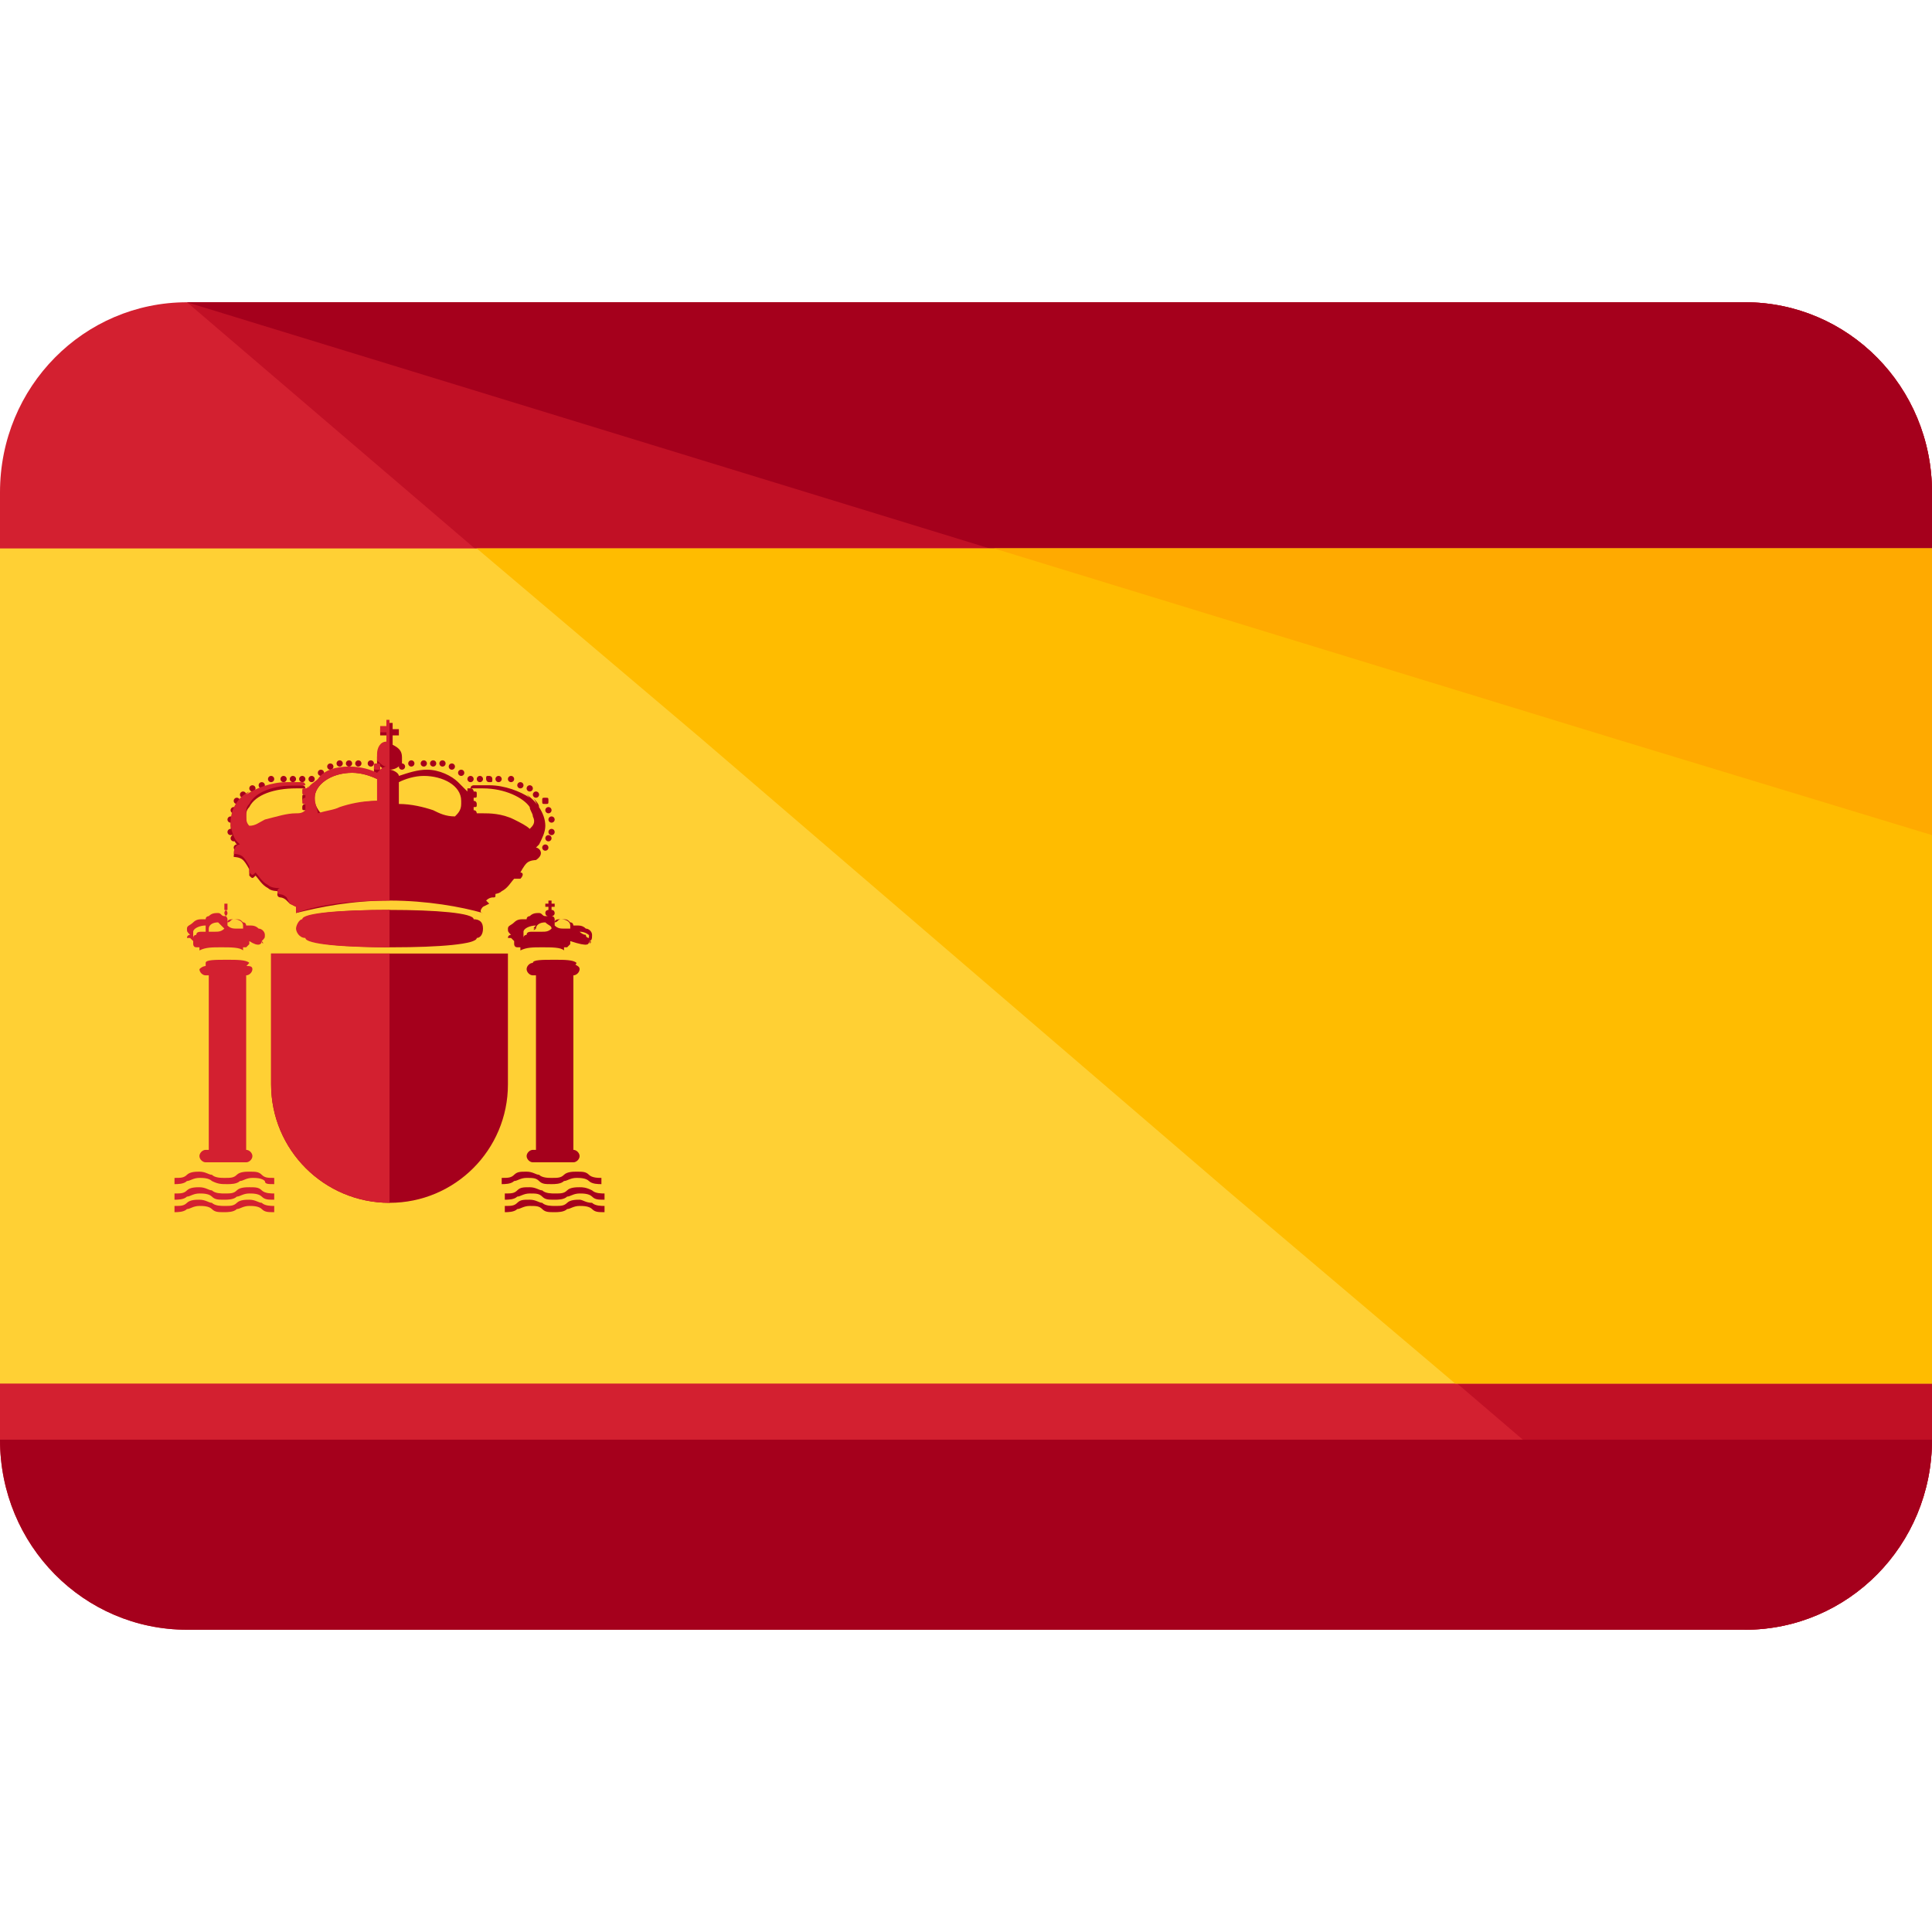
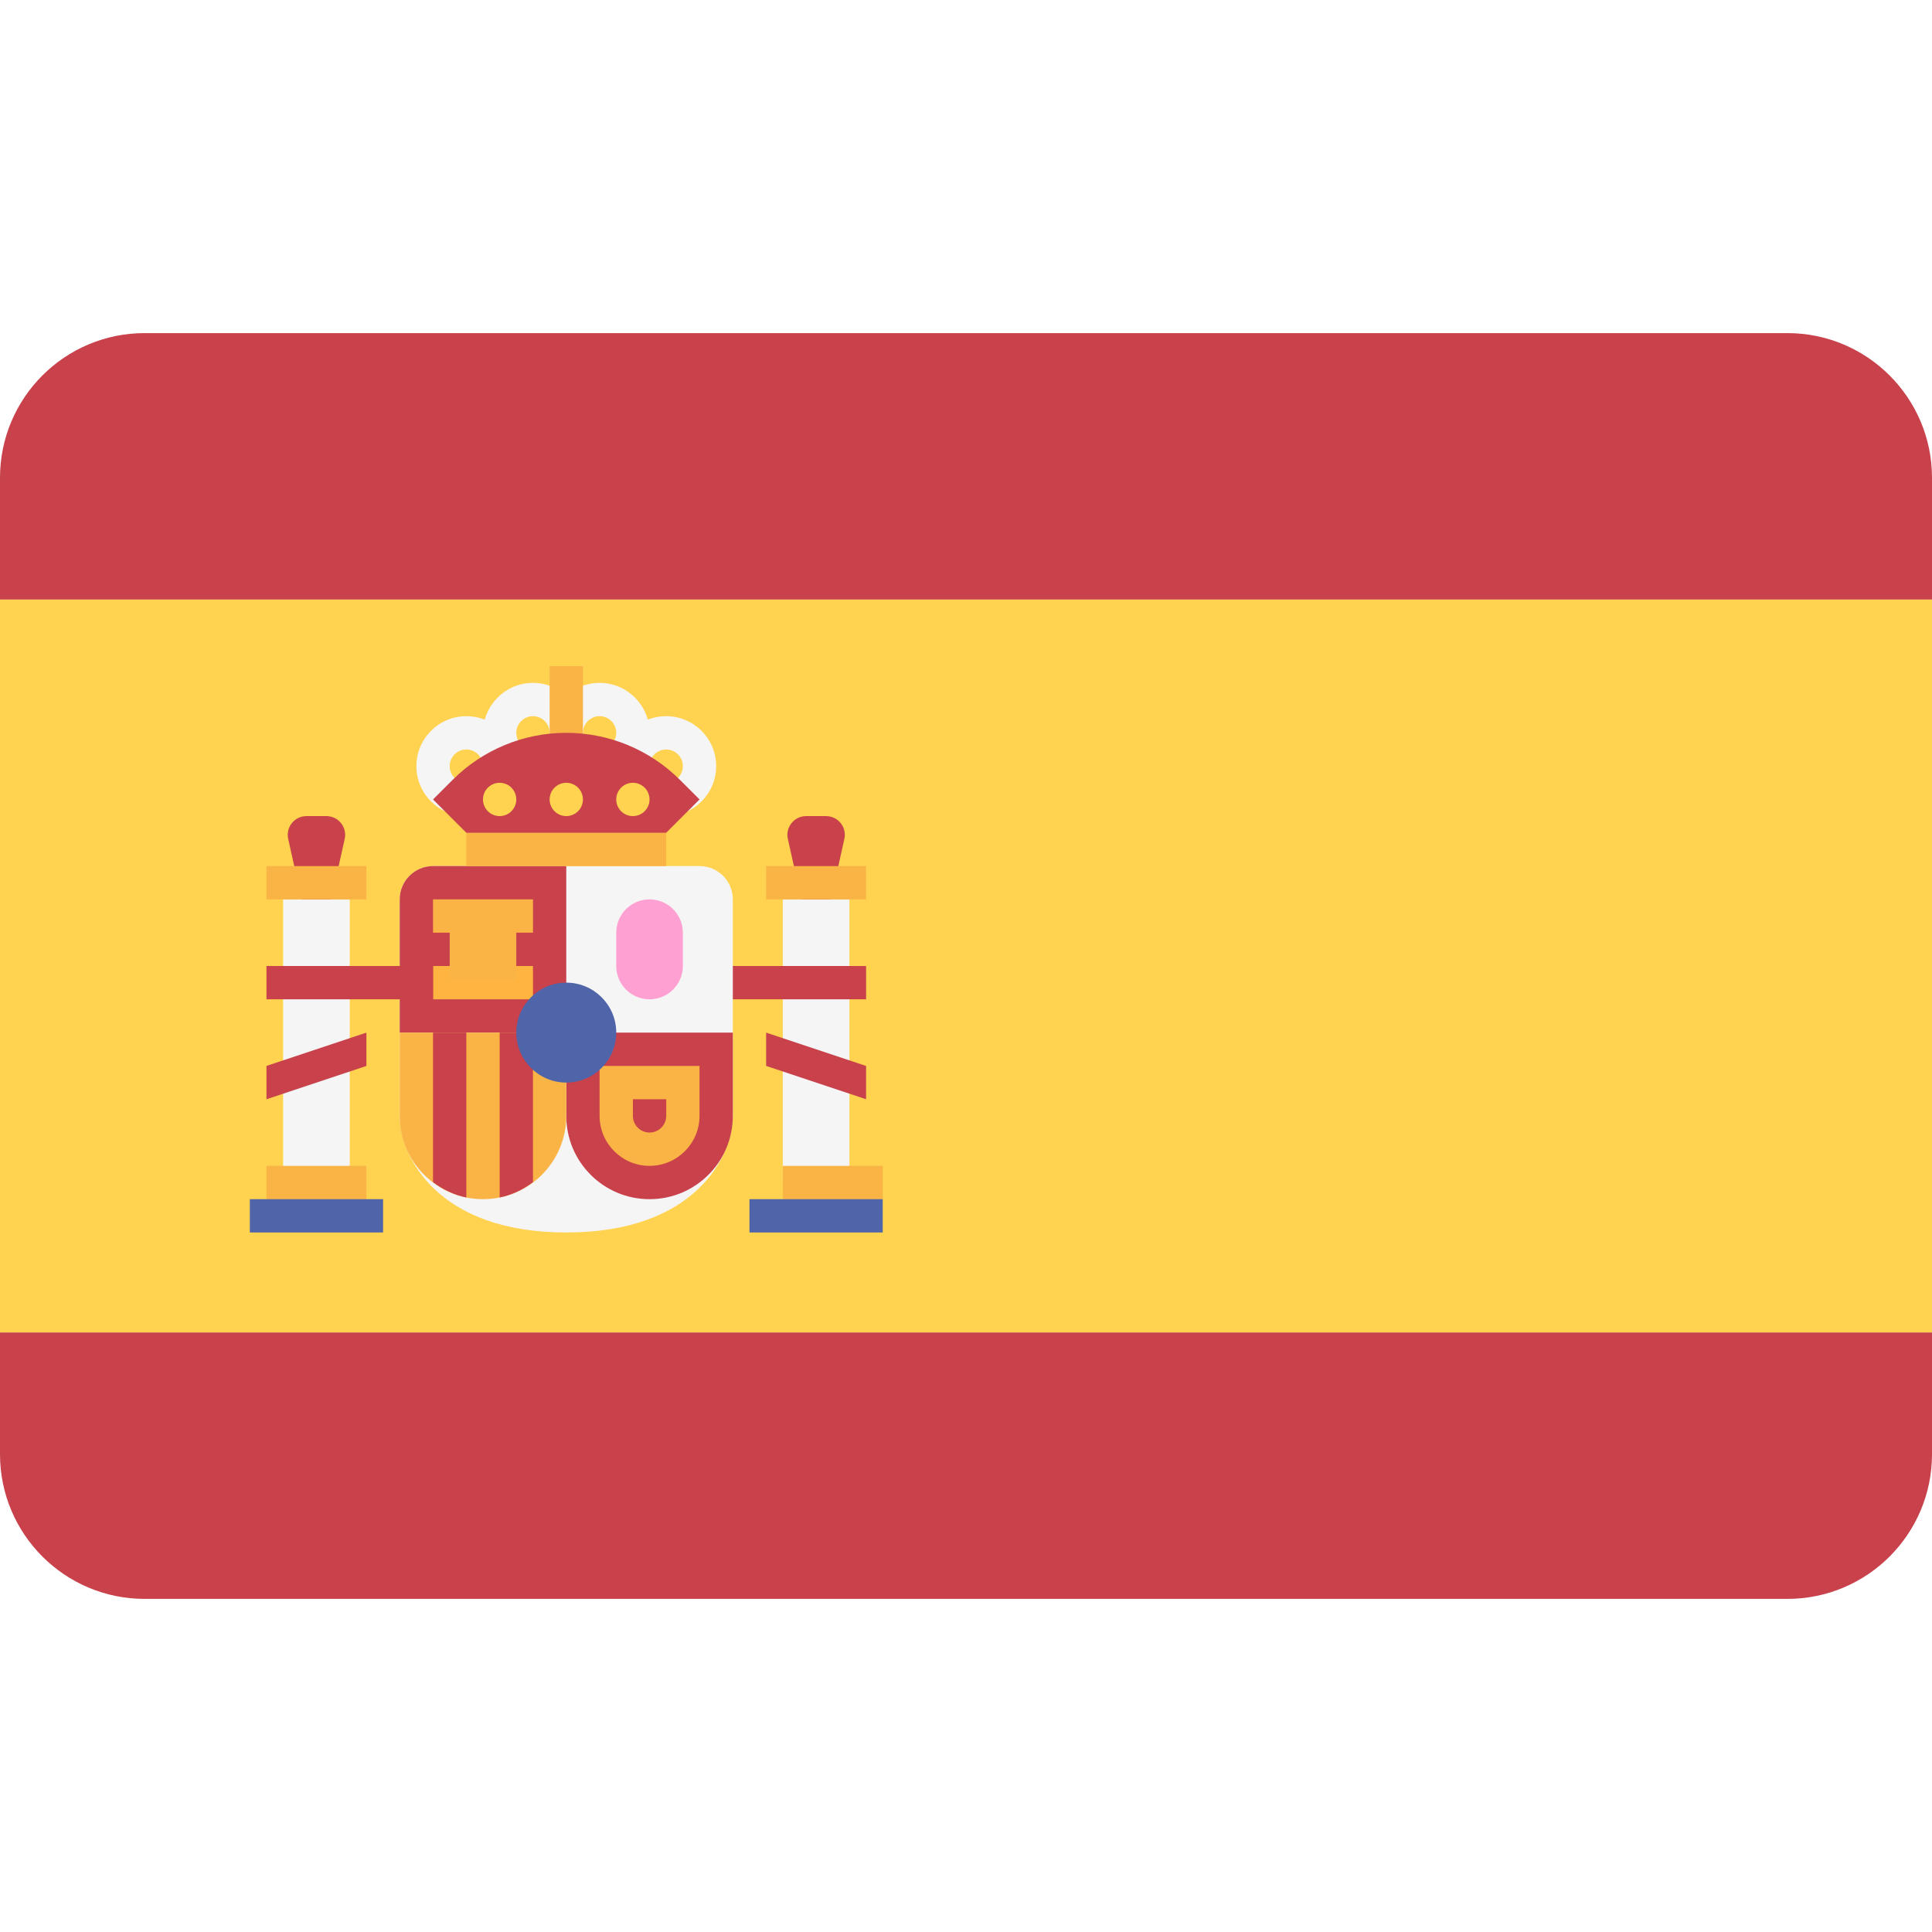
- <svg xmlns="http://www.w3.org/2000/svg" version="1.1" id="Layer_1" viewBox="0 0 496 496" xml:space="preserve">
-   <path style="fill:#D32030;" d="M0,304.8v64.8c0,27.2,21.6,48.8,48,48.8h400c26.4,0,48-21.6,48-48.8v-64.8H0z" />
-   <path style="fill:#C11025;" d="M448,418.4c26.4,0,48-21.6,48-48.8v-64.8H315.2L448,418.4z" />
-   <path style="fill:#D32030;" d="M448,77.6H48c-26.4,0-48,21.6-48,48.8v64.8h496v-64.8C496,99.2,474.4,77.6,448,77.6z" />
-   <path style="fill:#C11025;" d="M448,77.6H48l132.8,113.6H496v-64.8C496,99.2,474.4,77.6,448,77.6z" />
-   <path style="fill:#A5001C;" d="M448,77.6H48l370.4,113.6H496v-64.8C496,99.2,474.4,77.6,448,77.6z" />
-   <polygon style="fill:#FFD034;" points="0,140.8 0,189.6 0,191.2 0,304.8 0,306.4 0,355.2 496,355.2 496,306.4 496,304.8 496,191.2   496,189.6 496,140.8 " />
-   <polygon style="fill:#FFBC00;" points="180,189.6 180,189.6 316,306.4 373.6,355.2 496,355.2 496,306.4 496,304.8 496,191.2   496,189.6 496,140.8 122.4,140.8 " />
-   <polygon style="fill:#FFAA00;" points="255.2,140.8 414.4,189.6 414.4,189.6 496,214.4 496,191.2 496,189.6 496,140.8 " />
+ <svg xmlns="http://www.w3.org/2000/svg" version="1.1" id="Layer_1" viewBox="0 0 512 512" xml:space="preserve">
  <g>
-     <path style="fill:#A5001C;" d="M496,369.6c0,27.2-21.6,48.8-48,48.8H48c-26.4,0-48-21.6-48-48.8" />
-     <path style="fill:#A5001C;" d="M69.6,244.8v33.6c0,16.8,13.6,30.4,30.4,30.4s30.4-13.6,30.4-30.4v-33.6L69.6,244.8L69.6,244.8z" />
-     <rect x="137.6" y="249.6" style="fill:#A5001C;" width="9.6" height="46.4" />
-     <path style="fill:#A5001C;" d="M151.2,301.6c-0.8-0.8-1.6-0.8-3.2-0.8c-0.8,0-2.4,0-3.2,0.8s-1.6,0.8-3.2,0.8c-0.8,0-2.4,0-3.2-0.8   c-0.8,0-1.6-0.8-3.2-0.8s-2.4,0-3.2,0.8s-1.6,0.8-3.2,0.8v1.6c0.8,0,2.4,0,3.2-0.8c0.8,0,1.6-0.8,3.2-0.8s2.4,0,3.2,0.8   s1.6,0.8,3.2,0.8c0.8,0,2.4,0,3.2-0.8c0.8,0,1.6-0.8,3.2-0.8c0.8,0,2.4,0,3.2,0.8s2.4,0.8,3.2,0.8v-1.6   C153.6,302.4,152,302.4,151.2,301.6z" />
-     <path style="fill:#A5001C;" d="M148.8,304.8c-0.8,0-2.4,0-3.2,0.8s-1.6,0.8-3.2,0.8c-0.8,0-2.4,0-3.2-0.8c-0.8,0-1.6-0.8-3.2-0.8   s-2.4,0-3.2,0.8s-1.6,0.8-3.2,0.8v1.6c0.8,0,2.4,0,3.2-0.8c0.8,0,1.6-0.8,3.2-0.8s2.4,0,3.2,0.8s1.6,0.8,3.2,0.8   c0.8,0,2.4,0,3.2-0.8c0.8,0,1.6-0.8,3.2-0.8c0.8,0,2.4,0,3.2,0.8s1.6,0.8,3.2,0.8v-1.6c-0.8,0-2.4,0-3.2-0.8   C150.4,304.8,149.6,304.8,148.8,304.8z" />
-     <path style="fill:#A5001C;" d="M148.8,308c-0.8,0-2.4,0-3.2,0.8s-1.6,0.8-3.2,0.8c-0.8,0-2.4,0-3.2-0.8c-0.8,0-1.6-0.8-3.2-0.8   s-2.4,0-3.2,0.8s-1.6,0.8-3.2,0.8v1.6c0.8,0,2.4,0,3.2-0.8c0.8,0,1.6-0.8,3.2-0.8s2.4,0,3.2,0.8s1.6,0.8,3.2,0.8   c0.8,0,2.4,0,3.2-0.8c0.8,0,1.6-0.8,3.2-0.8c0.8,0,2.4,0,3.2,0.8s1.6,0.8,3.2,0.8v-1.6c-0.8,0-2.4,0-3.2-0.8   C150.4,308.8,149.6,308,148.8,308z" />
-     <path style="fill:#A5001C;" d="M148.8,296.8c0,0.8-0.8,1.6-1.6,1.6h-10.4c-0.8,0-1.6-0.8-1.6-1.6l0,0c0-0.8,0.8-1.6,1.6-1.6h10.4   C148,295.2,148.8,296,148.8,296.8L148.8,296.8z" />
-     <path style="fill:#A5001C;" d="M148.8,248.8c0,0.8-0.8,1.6-1.6,1.6h-10.4c-0.8,0-1.6-0.8-1.6-1.6l0,0c0-0.8,0.8-1.6,1.6-1.6h10.4   C148,248,148.8,248,148.8,248.8L148.8,248.8z" />
+     <path style="fill:#C8414B;" d="M0,385.379c0,21.177,17.167,38.345,38.345,38.345h435.31c21.177,0,38.345-17.167,38.345-38.345   v-32.276H0V385.379z" />
+     <path style="fill:#C8414B;" d="M473.655,88.276H38.345C17.167,88.276,0,105.443,0,126.621v32.276h512v-32.276   C512,105.443,494.833,88.276,473.655,88.276z" />
+   </g>
+   <rect y="158.9" style="fill:#FFD250;" width="512" height="194.21" />
+   <path style="fill:#C8414B;" d="M216.276,256l7.485-33.681c0.69-3.102-1.671-6.044-4.849-6.044h-5.272  c-3.177,0-5.537,2.943-4.849,6.044L216.276,256z" />
+   <rect x="207.45" y="238.34" style="fill:#F5F5F5;" width="17.655" height="75.03" />
+   <rect x="203.03" y="229.52" style="fill:#FAB446;" width="26.483" height="8.828" />
+   <g>
+     <rect x="185.38" y="256" style="fill:#C8414B;" width="44.14" height="8.828" />
+     <polygon style="fill:#C8414B;" points="229.517,291.31 203.034,282.483 203.034,273.655 229.517,282.483  " />
+     <path style="fill:#C8414B;" d="M83.862,256l7.485-33.681c0.69-3.102-1.671-6.044-4.849-6.044h-5.272   c-3.177,0-5.537,2.943-4.849,6.044L83.862,256z" />
+   </g>
+   <path style="fill:#F5F5F5;" d="M114.759,229.517c-4.875,0-8.828,3.953-8.828,8.828v57.379c0,10.725,10.01,30.897,44.138,30.897  s44.138-20.171,44.138-30.897v-57.379c0-4.875-3.953-8.828-8.828-8.828H114.759z" />
+   <g>
+     <path style="fill:#C8414B;" d="M150.069,273.655h-44.138v-35.31c0-4.875,3.953-8.828,8.828-8.828h35.31V273.655z" />
+     <path style="fill:#C8414B;" d="M150.069,273.655h44.138v22.069c0,12.189-9.88,22.069-22.069,22.069l0,0   c-12.189,0-22.069-9.88-22.069-22.069V273.655z" />
+   </g>
+   <path style="fill:#FAB446;" d="M105.931,273.655h44.138v22.069c0,12.189-9.88,22.069-22.069,22.069l0,0  c-12.189,0-22.069-9.88-22.069-22.069V273.655z" />
+   <g>
+     <path style="fill:#C8414B;" d="M141.241,313.28v-39.625h-8.828v43.693C135.697,316.682,138.664,315.228,141.241,313.28z" />
+     <path style="fill:#C8414B;" d="M123.586,317.348v-43.693h-8.828v39.625C117.336,315.228,120.303,316.682,123.586,317.348z" />
+   </g>
+   <rect x="114.76" y="256" style="fill:#FFB441;" width="26.483" height="8.828" />
+   <g>
+     <rect x="114.76" y="238.34" style="fill:#FAB446;" width="26.483" height="8.828" />
+     <rect x="119.17" y="243.59" style="fill:#FAB446;" width="17.655" height="15.992" />
+   </g>
+   <rect x="75.03" y="238.34" style="fill:#F5F5F5;" width="17.655" height="75.03" />
+   <g>
+     <rect x="70.62" y="308.97" style="fill:#FAB446;" width="26.483" height="8.828" />
+     <rect x="70.62" y="229.52" style="fill:#FAB446;" width="26.483" height="8.828" />
+   </g>
+   <rect x="66.21" y="317.79" style="fill:#5064AA;" width="35.31" height="8.828" />
+   <rect x="207.45" y="308.97" style="fill:#FAB446;" width="26.483" height="8.828" />
+   <rect x="198.62" y="317.79" style="fill:#5064AA;" width="35.31" height="8.828" />
+   <rect x="123.59" y="220.69" style="fill:#FAB446;" width="52.966" height="8.828" />
+   <rect x="145.66" y="194.21" style="fill:#FFB441;" width="8.828" height="26.483" />
+   <g>
+     <path style="fill:#F5F5F5;" d="M141.241,207.448c-7.302,0-13.241-5.94-13.241-13.241c0-7.302,5.94-13.241,13.241-13.241   c7.302,0,13.241,5.94,13.241,13.241C154.483,201.508,148.543,207.448,141.241,207.448z M141.241,189.793   c-2.435,0-4.414,1.978-4.414,4.414c0,2.435,1.978,4.414,4.414,4.414s4.414-1.978,4.414-4.414   C145.655,191.772,143.677,189.793,141.241,189.793z" />
+     <path style="fill:#F5F5F5;" d="M158.897,207.448c-7.302,0-13.241-5.94-13.241-13.241c0-7.302,5.94-13.241,13.241-13.241   c7.302,0,13.241,5.94,13.241,13.241S166.198,207.448,158.897,207.448z M158.897,189.793c-2.435,0-4.414,1.978-4.414,4.414   c0,2.435,1.978,4.414,4.414,4.414c2.435,0,4.414-1.978,4.414-4.414C163.31,191.772,161.332,189.793,158.897,189.793z" />
+     <path style="fill:#F5F5F5;" d="M176.552,216.276c-7.302,0-13.241-5.94-13.241-13.241c0-7.302,5.94-13.241,13.241-13.241   c7.302,0,13.241,5.94,13.241,13.241S183.853,216.276,176.552,216.276z M176.552,198.621c-2.435,0-4.414,1.978-4.414,4.414   c0,2.435,1.978,4.414,4.414,4.414c2.435,0,4.414-1.978,4.414-4.414S178.987,198.621,176.552,198.621z" />
+     <path style="fill:#F5F5F5;" d="M123.586,216.276c-7.302,0-13.241-5.94-13.241-13.241c0-7.302,5.94-13.241,13.241-13.241   c7.302,0,13.241,5.94,13.241,13.241C136.828,210.336,130.888,216.276,123.586,216.276z M123.586,198.621   c-2.435,0-4.414,1.978-4.414,4.414c0,2.435,1.978,4.414,4.414,4.414S128,205.47,128,203.034   C128,200.599,126.022,198.621,123.586,198.621z" />
+   </g>
+   <path style="fill:#FAB446;" d="M176.552,291.31v4.414c0,2.434-1.98,4.414-4.414,4.414s-4.414-1.98-4.414-4.414v-4.414H176.552   M185.379,282.483h-26.483v13.241c0,7.302,5.94,13.241,13.241,13.241c7.302,0,13.241-5.94,13.241-13.241v-13.241H185.379z" />
+   <path style="fill:#FFA0D2;" d="M172.138,264.828L172.138,264.828c-4.875,0-8.828-3.953-8.828-8.828v-8.828  c0-4.875,3.953-8.828,8.828-8.828l0,0c4.875,0,8.828,3.953,8.828,8.828V256C180.966,260.875,177.013,264.828,172.138,264.828z" />
+   <circle style="fill:#5064AA;" cx="150.07" cy="273.65" r="13.241" />
+   <rect x="145.66" y="176.55" style="fill:#FAB446;" width="8.828" height="26.483" />
+   <path style="fill:#C8414B;" d="M123.586,220.69l-8.828-8.828l5.171-5.171c7.993-7.993,18.835-12.484,30.14-12.484l0,0  c11.305,0,22.146,4.491,30.14,12.484l5.171,5.171l-8.828,8.828H123.586z" />
+   <g>
+     <circle style="fill:#FFD250;" cx="150.07" cy="211.86" r="4.414" />
+     <circle style="fill:#FFD250;" cx="132.41" cy="211.86" r="4.414" />
+     <circle style="fill:#FFD250;" cx="167.72" cy="211.86" r="4.414" />
  </g>
  <g>
-     <rect x="53.6" y="249.6" style="fill:#D32030;" width="9.6" height="46.4" />
-     <path style="fill:#D32030;" d="M67.2,301.6c-0.8-0.8-1.6-0.8-3.2-0.8c-0.8,0-2.4,0-3.2,0.8c-0.8,0.8-1.6,0.8-3.2,0.8   c-0.8,0-2.4,0-3.2-0.8c-0.8,0-1.6-0.8-3.2-0.8c-0.8,0-2.4,0-3.2,0.8s-1.6,0.8-3.2,0.8v1.6c0.8,0,2.4,0,3.2-0.8   c0.8,0,1.6-0.8,3.2-0.8c0.8,0,2.4,0,3.2,0.8c1.6,0.8,2.4,0.8,4,0.8c0.8,0,2.4,0,3.2-0.8c0.8,0,1.6-0.8,3.2-0.8c0.8,0,2.4,0,3.2,0.8   c0,0.8,0.8,0.8,2.4,0.8v-1.6C68.8,302.4,68,302.4,67.2,301.6z" />
-     <path style="fill:#D32030;" d="M64,304.8c-0.8,0-2.4,0-3.2,0.8c-0.8,0.8-1.6,0.8-3.2,0.8c-0.8,0-2.4,0-3.2-0.8   c-0.8,0-1.6-0.8-3.2-0.8c-0.8,0-2.4,0-3.2,0.8s-1.6,0.8-3.2,0.8v1.6c0.8,0,2.4,0,3.2-0.8c0.8,0,1.6-0.8,3.2-0.8   c0.8,0,2.4,0,3.2,0.8s1.6,0.8,3.2,0.8c0.8,0,2.4,0,3.2-0.8c0.8,0,1.6-0.8,3.2-0.8c0.8,0,2.4,0,3.2,0.8c0.8,0.8,1.6,0.8,3.2,0.8   v-1.6c-0.8,0-2.4,0-3.2-0.8S65.6,304.8,64,304.8z" />
-     <path style="fill:#D32030;" d="M64,308c-0.8,0-2.4,0-3.2,0.8c-0.8,0.8-1.6,0.8-3.2,0.8c-0.8,0-2.4,0-3.2-0.8   c-0.8,0-1.6-0.8-3.2-0.8c-0.8,0-2.4,0-3.2,0.8s-1.6,0.8-3.2,0.8v1.6c0.8,0,2.4,0,3.2-0.8c0.8,0,1.6-0.8,3.2-0.8   c0.8,0,2.4,0,3.2,0.8s1.6,0.8,3.2,0.8c0.8,0,2.4,0,3.2-0.8c0.8,0,1.6-0.8,3.2-0.8c0.8,0,2.4,0,3.2,0.8c0.8,0.8,1.6,0.8,3.2,0.8   v-1.6c-0.8,0-2.4,0-3.2-0.8C66.4,308.8,65.6,308,64,308z" />
-     <path style="fill:#D32030;" d="M64.8,296.8c0,0.8-0.8,1.6-1.6,1.6H52.8c-0.8,0-1.6-0.8-1.6-1.6l0,0c0-0.8,0.8-1.6,1.6-1.6h10.4   C64,295.2,64.8,296,64.8,296.8L64.8,296.8z" />
-     <path style="fill:#D32030;" d="M64.8,248.8c0,0.8-0.8,1.6-1.6,1.6H52.8c-0.8,0-1.6-0.8-1.6-1.6l0,0c0.8-0.8,1.6-0.8,1.6-0.8h10.4   C64,248,64.8,248,64.8,248.8L64.8,248.8z" />
-   </g>
-   <g>
-     <path style="fill:#A5001C;" d="M124,238.4c0-1.6-0.8-2.4-2.4-2.4l0,0c0-1.6-9.6-2.4-21.6-2.4s-21.6,0.8-21.6,2.4l0,0   c-0.8,0-1.6,1.6-1.6,2.4c0,0.8,0.8,2.4,2.4,2.4c0,1.6,9.6,2.4,21.6,2.4s21.6-0.8,21.6-2.4C123.2,240.8,124,240,124,238.4z" />
-     <path style="fill:#A5001C;" d="M137.6,217.6C137.6,217.6,136.8,217.6,137.6,217.6L137.6,217.6L137.6,217.6l0.8-0.8l0,0   c0.8-1.6,1.6-3.2,1.6-4.8c0-3.2-2.4-6.4-4.8-8l0.8,0.8c-2.4-1.6-6.4-3.2-10.4-3.2c-0.8,0-1.6,0-3.2,0c0,0,0,0-0.8,0   c0,0-0.8,0-0.8,0.8c0,0,0,0-0.8,0c0,0,0,0,0,0.8l0,0c-0.8-0.8-1.6-1.6-2.4-2.4l0,0c-1.6-1.6-4.8-3.2-8-3.2c-2.4,0-4.8,0.8-7.2,1.6   c0,0.8,0,0.8,0,1.6c1.6-0.8,4-1.6,6.4-1.6c4.8,0,9.6,2.4,9.6,6.4v0.8c0,1.6-0.8,2.4-1.6,3.2c-2.4,0-4-0.8-5.6-1.6   c-2.4-0.8-5.6-1.6-8.8-1.6c0-0.8,0-1.6,0-2.4c0,0,0,0,0-0.8c0,0,0,0,0-0.8c0-1.6,0-2.4,0-3.2s-1.6-1.6-2.4-1.6   c1.6,0,2.4-0.8,3.2-1.6l0,0l0,0c0,0,0-0.8,0-1.6l0,0c0-1.6-0.8-2.4-2.4-3.2v-2.4h1.6v-1.6h-1.6v-1.6h-1.6v1.6h-1.6v1.6h1.6v2.4   c-1.6,0-2.4,1.6-2.4,3.2c0,0.8,0,0.8,0,1.6l0,0c0.8,0.8,1.6,1.6,2.4,1.6c-0.8,0-1.6,0.8-1.6,0.8s0,0,0-0.8s0-0.8-0.8-0.8   s-0.8,0-0.8,0.8s0,0.8,0.8,0.8h0.8l-0.8,0.8l0,0c-1.6-0.8-4-1.6-7.2-1.6s-6.4,0.8-8,3.2l0,0c-0.8,0.8-2.4,1.6-2.4,2.4l0,0   c0,0,0,0,0-0.8c0,0,0,0-0.8,0c0,0,0-0.8-0.8-0.8h-0.8c-0.8,0-1.6,0-3.2,0c-4,0-8,1.6-10.4,3.2L64,204c-3.2,1.6-4.8,4.8-4.8,8   c0,1.6,0.8,4,1.6,4.8l0,0l0.8,0.8l0,0c-0.8,0-1.6,0.8-1.6,2.4c0,0,1.6,0,2.4,0.8s1.6,2.4,1.6,2.4l0,0c0,0.8,0,0.8,0,1.6   c0.8,0.8,0.8,0.8,1.6,0c0.8,0.8,1.6,2.4,3.2,3.2c0.8,0.8,2.4,0.8,3.2,0.8c0,0,0,0,0.8,0l0,0H72c-0.8,0-0.8,0.8-0.8,0.8   c0,0.8,0.8,0.8,0.8,0.8l0,0c0,0,0.8,0,1.6,0.8l0.8,0.8l1.6,0.8l0,0c0,0.8,0,1.6,0,1.6c6.4-1.6,14.4-3.2,24-3.2s18.4,1.6,24,3.2   c-0.8,0-0.8-0.8,0-1.6l0,0l1.6-0.8l-0.8-0.8c0.8-0.8,1.6-0.8,1.6-0.8l0,0c0.8,0,0.8,0,0.8-0.8s0-0.8-0.8-0.8s-0.8,0-1.6,0l0,0   l0.8,0.8c0.8,0,2.4,0,3.2-0.8c1.6-0.8,2.4-2.4,3.2-3.2c0.8,0,0.8,0,1.6,0c0.8-0.8,0.8-1.6,0-1.6l0,0c0,0,0.8-1.6,1.6-2.4   c0.8-0.8,2.4-0.8,2.4-0.8C140,219.2,138.4,217.6,137.6,217.6z M78.4,204L78.4,204c-0.8,0-0.8,0-0.8,0.8s0,0.8,0.8,0.8v0.8   c0,0-0.8,0-0.8,0.8s0,0.8,0.8,0.8l0,0v0.8c0,0,0,0,0,0.8c-0.8,0-1.6,0-2.4,0c-2.4,0-4.8,0.8-8,1.6c-1.6,0.8-2.4,1.6-4,1.6   c-0.8-0.8-0.8-1.6-0.8-3.2c0-0.8,0-1.6,0.8-2.4c1.6-3.2,6.4-4.8,12-4.8c1.6,0,2.4,0,3.2,0l0,0l0,0l0,0l0,0   C79.2,203.2,79.2,203.2,78.4,204z M97.6,202.4C97.6,202.4,96.8,203.2,97.6,202.4c0,1.6,0,2.4,0,3.2c-4,0-7.2,0.8-9.6,1.6   c-1.6,0.8-3.2,0.8-5.6,1.6c-0.8-0.8-1.6-2.4-1.6-3.2v-0.8c0-3.2,4-6.4,9.6-6.4c2.4,0,4.8,0.8,6.4,1.6v-0.8   C97.6,200,97.6,200.8,97.6,202.4C96.8,202.4,97.6,202.4,97.6,202.4z M138.4,207.2c0-0.8-0.8-1.6-1.6-2.4   C137.6,205.6,137.6,206.4,138.4,207.2z M136,212.8c-0.8-0.8-2.4-1.6-4-2.4c-3.2-1.6-6.4-1.6-8-1.6c-0.8,0-1.6,0-1.6,0l0,0   c0,0,0-0.8-0.8-0.8v-0.8l0,0c0.8,0,0.8,0,0.8-0.8c0,0,0-0.8-0.8-0.8v-0.8c0.8,0,0.8,0,0.8-0.8s0-0.8-0.8-0.8l0,0c0,0,0-0.8-0.8-0.8   l0,0l0,0l0,0l0,0c0.8,0,2.4,0,3.2,0c5.6,0,10.4,2.4,12,4.8c0,0.8,0.8,1.6,0.8,2.4C137.6,211.2,136.8,212,136,212.8z" />
-     <ellipse style="fill:#A5001C;" cx="140" cy="217.6" rx="0.8" ry="0.8" />
-     <ellipse style="fill:#A5001C;" cx="140.8" cy="215.2" rx="0.8" ry="0.8" />
-     <ellipse style="fill:#A5001C;" cx="141.6" cy="213.6" rx="0.8" ry="0.8" />
-     <circle style="fill:#A5001C;" cx="141.6" cy="210.4" r="0.8" />
-     <circle style="fill:#A5001C;" cx="140.8" cy="208" r="0.8" />
-     <path style="fill:#A5001C;" d="M140,206.4c0.8,0,0.8,0,0.8-0.8s0-0.8-0.8-0.8s-0.8,0-0.8,0.8S139.2,206.4,140,206.4z" />
-     <ellipse style="fill:#A5001C;" cx="137.6" cy="204" rx="0.8" ry="0.8" />
-     <ellipse style="fill:#A5001C;" cx="136" cy="202.4" rx="0.8" ry="0.8" />
-     <ellipse style="fill:#A5001C;" cx="133.6" cy="201.6" rx="0.8" ry="0.8" />
-     <circle style="fill:#A5001C;" cx="131.2" cy="200" r="0.8" />
-     <ellipse style="fill:#A5001C;" cx="128" cy="200" rx="0.8" ry="0.8" />
-     <path style="fill:#A5001C;" d="M125.6,200.8c0.8,0,0.8,0,0.8-0.8s-0.8-0.8-0.8-0.8c-0.8,0-0.8,0-0.8,0.8   C124.8,200,124.8,200.8,125.6,200.8z" />
-     <circle style="fill:#A5001C;" cx="123.2" cy="200" r="0.8" />
-     <circle style="fill:#A5001C;" cx="120.8" cy="200" r="0.8" />
-     <ellipse style="fill:#A5001C;" cx="118.4" cy="198.4" rx="0.8" ry="0.8" />
-     <ellipse style="fill:#A5001C;" cx="116" cy="196.8" rx="0.8" ry="0.8" />
-     <circle style="fill:#A5001C;" cx="113.6" cy="196" r="0.8" />
-     <ellipse style="fill:#A5001C;" cx="111.2" cy="196" rx="0.8" ry="0.8" />
-     <ellipse style="fill:#A5001C;" cx="108.8" cy="196" rx="0.8" ry="0.8" />
-     <ellipse style="fill:#A5001C;" cx="105.6" cy="196" rx="0.8" ry="0.8" />
-     <circle style="fill:#A5001C;" cx="103.2" cy="196.8" r="0.8" />
-     <ellipse style="fill:#A5001C;" cx="60.8" cy="217.6" rx="0.8" ry="0.8" />
-     <ellipse style="fill:#A5001C;" cx="60" cy="215.2" rx="0.8" ry="0.8" />
-     <ellipse style="fill:#A5001C;" cx="59.2" cy="213.6" rx="0.8" ry="0.8" />
-     <ellipse style="fill:#A5001C;" cx="59.2" cy="210.4" rx="0.8" ry="0.8" />
-     <ellipse style="fill:#A5001C;" cx="60" cy="208" rx="0.8" ry="0.8" />
-     <ellipse style="fill:#A5001C;" cx="60.8" cy="205.6" rx="0.8" ry="0.8" />
-     <circle style="fill:#A5001C;" cx="62.4" cy="204" r="0.8" />
-     <ellipse style="fill:#A5001C;" cx="64.8" cy="202.4" rx="0.8" ry="0.8" />
-     <ellipse style="fill:#A5001C;" cx="67.2" cy="201.6" rx="0.8" ry="0.8" />
-     <circle style="fill:#A5001C;" cx="69.6" cy="200" r="0.8" />
-     <circle style="fill:#A5001C;" cx="72.8" cy="200" r="0.8" />
-     <ellipse style="fill:#A5001C;" cx="75.2" cy="200" rx="0.8" ry="0.8" />
-     <ellipse style="fill:#A5001C;" cx="77.6" cy="200" rx="0.8" ry="0.8" />
-     <circle style="fill:#A5001C;" cx="80" cy="200" r="0.8" />
-     <ellipse style="fill:#A5001C;" cx="82.4" cy="198.4" rx="0.8" ry="0.8" />
-     <ellipse style="fill:#A5001C;" cx="84.8" cy="196.8" rx="0.8" ry="0.8" />
-     <ellipse style="fill:#A5001C;" cx="87.2" cy="196" rx="0.8" ry="0.8" />
-     <ellipse style="fill:#A5001C;" cx="89.6" cy="196" rx="0.8" ry="0.8" />
-     <ellipse style="fill:#A5001C;" cx="92" cy="196" rx="0.8" ry="0.8" />
-     <ellipse style="fill:#A5001C;" cx="95.2" cy="196" rx="0.8" ry="0.8" />
-   </g>
-   <g>
-     <path style="fill:#D32030;" d="M64,247.2C64,246.4,64,246.4,64,247.2L64,247.2c-0.8-0.8-3.2-0.8-5.6-0.8c-3.2,0-5.6,0-5.6,0.8l0,0   c0,0,0,0,0,0.8c0,0,0,0.8,0.8,0.8c0,0,2.4,0.8,5.6,0.8S63.2,248,64,247.2L64,247.2z" />
-     <path style="fill:#D32030;" d="M67.2,241.6L67.2,241.6L67.2,241.6L67.2,241.6L67.2,241.6L67.2,241.6c0.8-0.8,0.8-0.8,0.8-1.6   s-0.8-1.6-1.6-1.6l0,0c-0.8-0.8-1.6-0.8-2.4-0.8h-0.8l0,0l0,0l0,0l0,0l0,0c0,0,0-0.8-0.8-0.8l0,0c-0.8-0.8-0.8-0.8-2.4-0.8   c-0.8,0-1.6,0-1.6,0.8l0,0c0.8,0,0.8-0.8,1.6-0.8c1.6,0,2.4,0.8,2.4,1.6l0,0v0.8c-0.8,0-0.8,0-1.6,0c-0.8,0-1.6,0-2.4-0.8   c0,0,0,0,0-0.8l0,0l0,0V236c0,0,0-0.8-0.8-0.8c0,0,0.8,0,0.8-0.8l0,0l0,0l0,0l0,0c0,0,0-0.8-0.8-0.8v-0.8h0.8V232h0v-0.8l0,0v0.8   h-0.8v0.8h0.8v0.8c0,0-0.8,0-0.8,0.8l0,0l0,0c0,0,0,0.8,0.8,0.8c0,0,0,0-0.8,0l0,0l0,0l0,0l0,0l0,0l0,0l0,0c-0.8,0-0.8-0.8-1.6-0.8   c-0.8,0-1.6,0-2.4,0.8l0,0c0,0-0.8,0-0.8,0.8l0,0l0,0l0,0l0,0l0,0H52c-0.8,0-1.6,0-2.4,0.8l0,0c-0.8,0.8-1.6,0.8-1.6,1.6   s0,0.8,0.8,1.6l0,0l0,0l0,0c0,0-0.8,0-0.8,0.8h0.8l0.8,0.8l0,0c0,0,0,0,0,0.8l0,0c0,0,0,0.8,0.8,0.8h0.8l0,0l0,0l0,0l0,0l0,0l0,0   l0,0l0,0l0,0l0,0c0,0,0,0,0,0.8c1.6-0.8,3.2-0.8,5.6-0.8c2.4,0,4.8,0,5.6,0.8c0,0,0,0,0-0.8l0,0l0,0l0,0l0,0l0,0l0,0l0,0l0,0l0,0   l0,0h0.8l0.8-0.8l0,0c0,0,0,0,0-0.8l0,0C66.4,243.2,67.2,242.4,67.2,241.6C67.2,242.4,68,242.4,67.2,241.6   C68,242.4,67.2,241.6,67.2,241.6z M52.8,238.4L52.8,238.4L52.8,238.4C52.8,238.4,52.8,239.2,52.8,238.4   C52.8,239.2,52.8,239.2,52.8,238.4C52.8,239.2,52.8,239.2,52.8,238.4c0,0.8,0,0.8,0,0.8l0,0l0,0l0,0c0,0,0,0-0.8,0s-1.6,0-1.6,0.8   c0,0-0.8,0-0.8,0.8V240v-0.8c0-0.8,1.6-1.6,3.2-1.6C52.8,238.4,52.8,238.4,52.8,238.4L52.8,238.4L52.8,238.4L52.8,238.4L52.8,238.4   L52.8,238.4z M57.6,238.4L57.6,238.4L57.6,238.4c-0.8,0.8-1.6,0.8-2.4,0.8c0,0-0.8,0-1.6,0v-0.8l0,0c0-0.8,0.8-1.6,2.4-1.6   C56.8,237.6,56.8,237.6,57.6,238.4C57.6,237.6,57.6,237.6,57.6,238.4C57.6,237.6,57.6,237.6,57.6,238.4L57.6,238.4z M67.2,239.2   L67.2,239.2L67.2,239.2z M67.2,240.8c0,0-0.8,0-0.8-0.8c-0.8,0-1.6,0-2.4,0c0,0,0,0-0.8,0l0,0l0,0l0,0l0,0l0,0l0,0l0,0l0,0l0,0l0,0   l0,0l0,0l0,0l0,0l0,0H64c1.6,0,2.4,0.8,3.2,1.6C67.2,239.2,67.2,240,67.2,240.8C67.2,240,67.2,240.8,67.2,240.8z" />
-   </g>
-   <g>
-     <path style="fill:#A5001C;" d="M68,239.2L68,239.2L68,239.2C68,239.2,67.2,239.2,68,239.2C67.2,239.2,68,239.2,68,239.2z" />
-     <path style="fill:#A5001C;" d="M148,247.2C148,246.4,148,246.4,148,247.2L148,247.2c-0.8-0.8-3.2-0.8-5.6-0.8c-3.2,0-5.6,0-5.6,0.8   l0,0c0,0,0,0,0,0.8c0,0,0,0.8,0.8,0.8c0,0,2.4,0.8,5.6,0.8C145.6,248,148,248,148,247.2L148,247.2z" />
-     <path style="fill:#A5001C;" d="M151.2,241.6L151.2,241.6L151.2,241.6L151.2,241.6L151.2,241.6L151.2,241.6c0.8,0,0.8-0.8,0.8-1.6   s-0.8-1.6-1.6-1.6l0,0c-0.8-0.8-1.6-0.8-2.4-0.8h-0.8l0,0l0,0l0,0l0,0l0,0c0,0,0-0.8-0.8-0.8l0,0c-0.8-0.8-0.8-0.8-2.4-0.8   c-0.8,0-1.6,0-1.6,0.8l0,0c0.8,0,0.8-0.8,1.6-0.8c1.6,0,2.4,0.8,2.4,1.6l0,0v0.8c-0.8,0-0.8,0-1.6,0s-1.6,0-2.4-0.8c0,0,0,0,0-0.8   l0,0l0,0V236c0,0,0-0.8-0.8-0.8c0,0,0.8,0,0.8-0.8l0,0l0,0l0,0l0,0c0,0,0-0.8-0.8-0.8v-0.8h0.8V232h-0.8v-0.8h-0.8v0.8H140v0.8h0.8   v0.8c0,0-0.8,0-0.8,0.8l0,0l0,0c0,0,0,0.8,0.8,0.8c0,0,0,0-0.8,0l0,0l0,0l0,0l0,0l0,0l0,0l0,0c-0.8,0-0.8-0.8-1.6-0.8   s-1.6,0-2.4,0.8l0,0c0,0-0.8,0-0.8,0.8l0,0l0,0l0,0l0,0l0,0h-0.8c-0.8,0-1.6,0-2.4,0.8l0,0c-0.8,0.8-1.6,0.8-1.6,1.6s0,0.8,0.8,1.6   l0,0l0,0l0,0c0,0-0.8,0-0.8,0.8c0,0,0,0,0.8,0l0.8,0.8l0,0c0,0,0,0,0,0.8l0,0c0,0,0,0.8,0.8,0.8h0.8l0,0l0,0l0,0l0,0l0,0l0,0l0,0   l0,0l0,0l0,0c0,0,0,0,0,0.8c1.6-0.8,3.2-0.8,5.6-0.8c2.4,0,4.8,0,5.6,0.8c0,0,0,0,0-0.8l0,0l0,0l0,0l0,0l0,0l0,0l0,0l0,0l0,0l0,0   h0.8l0.8-0.8l0,0c0,0,0,0,0-0.8l0,0C151.2,243.2,151.2,242.4,151.2,241.6C151.2,242.4,152,242.4,151.2,241.6   C152,242.4,152,241.6,151.2,241.6z M137.6,238.4L137.6,238.4C136.8,238.4,136.8,238.4,137.6,238.4   C136.8,238.4,136.8,239.2,137.6,238.4C136.8,239.2,136.8,239.2,137.6,238.4C136.8,239.2,136.8,239.2,137.6,238.4c0,0.8,0,0.8,0,0.8   l0,0l0,0l0,0c0,0,0,0-0.8,0s-1.6,0-1.6,0.8c0,0-0.8,0-0.8,0.8V240v-0.8c0-0.8,1.6-1.6,3.2-1.6C136.8,238.4,136.8,238.4,137.6,238.4   L137.6,238.4L137.6,238.4L137.6,238.4L137.6,238.4L137.6,238.4z M141.6,238.4L141.6,238.4L141.6,238.4c-0.8,0.8-1.6,0.8-2.4,0.8   c0,0-0.8,0-1.6,0v-0.8l0,0c0-0.8,0.8-1.6,2.4-1.6C140.8,237.6,141.6,237.6,141.6,238.4C141.6,237.6,141.6,237.6,141.6,238.4   C141.6,237.6,141.6,237.6,141.6,238.4L141.6,238.4z M152,239.2C151.2,239.2,151.2,239.2,152,239.2   C151.2,239.2,151.2,239.2,152,239.2z M151.2,240.8c0,0-0.8,0-0.8-0.8c-0.8,0-1.6-0.8-1.6-0.8s0,0-0.8,0l0,0l0,0l0,0l0,0l0,0l0,0   l0,0l0,0l0,0l0,0l0,0l0,0l0,0l0,0l0,0h0.8c1.6,0,2.4,0.8,3.2,1.6C151.2,239.2,151.2,240,151.2,240.8   C151.2,240,151.2,240.8,151.2,240.8z" />
-   </g>
-   <g>
-     <path style="fill:#D32030;" d="M100,231.2v-46.4h-0.8v1.6h-1.6v1.6h1.6v2.4c-1.6,0-2.4,1.6-2.4,3.2c0,0.8,0,0.8,0,1.6l0,0   c0.8,0.8,1.6,1.6,2.4,1.6c-0.8,0-1.6,0.8-1.6,0.8s0,0,0-0.8s0-0.8-0.8-0.8s-0.8,0-0.8,0.8s0,0.8,0.8,0.8h0.8l-0.8,0.8l0,0   c-1.6-0.8-4-1.6-7.2-1.6s-6.4,0.8-8,3.2l0,0c-0.8,0.8-2.4,1.6-2.4,2.4l0,0c0,0,0,0,0-0.8c0,0,0,0-0.8,0c0,0,0-0.8-0.8-0.8h-0.8   c-0.8,0-1.6,0-3.2,0c-4,0-8,1.6-10.4,3.2l0.8-0.8c-3.2,1.6-4.8,4.8-4.8,8c0,1.6,0.8,4,1.6,4.8l0,0l0.8,0.8l0,0   c-0.8,0-1.6,0.8-1.6,2.4c0,0,1.6,0,2.4,0.8s1.6,2.4,1.6,2.4l0,0c0,0.8,0,0.8,0,1.6c0.8,0.8,0.8,0.8,1.6,0c0.8,0.8,1.6,2.4,3.2,3.2   c0.8,0.8,2.4,0.8,3.2,0.8c0,0,0,0,0.8,0l0,0H72c-0.8,0-0.8,0.8-0.8,0.8c0,0.8,0.8,0.8,0.8,0.8l0,0c0,0,0.8,0,1.6,0.8l0.8,1.6   l1.6,0.8l0,0c0,0.8,0,1.6,0,1.6C82.4,232,91.2,231.2,100,231.2z M80.8,204.8c0-3.2,4-6.4,9.6-6.4c2.4,0,4.8,0.8,6.4,1.6v-0.8   c0,0.8,0,1.6,0,2.4c0,0,0,0,0,0.8c0,0,0,0,0,0.8s0,1.6,0,2.4c-4,0-7.2,0.8-9.6,1.6c-1.6,0.8-3.2,0.8-5.6,1.6   C81.6,208,80.8,206.4,80.8,204.8L80.8,204.8z M76,208.8c-2.4,0-4.8,0.8-8,1.6c-1.6,0.8-2.4,1.6-4,1.6c-0.8-0.8-0.8-1.6-0.8-3.2   c0-0.8,0-1.6,0.8-2.4c1.6-3.2,6.4-4.8,12-4.8c1.6,0,2.4,0,3.2,0l0,0l0,0l0,0l0,0c0,0,0,0.8-0.8,0.8l0,0c-0.8,0-0.8,0-0.8,0.8   s0,0.8,0.8,0.8v0.8c0,0-0.8,0-0.8,0.8s0,0.8,0.8,0.8l0,0v0.8c0,0,0,0,0,0.8C77.6,208.8,76.8,208.8,76,208.8z" />
-     <path style="fill:#D32030;" d="M100,233.6L100,233.6c-12.8,0-22.4,0.8-22.4,2.4l0,0c-0.8,0-1.6,1.6-1.6,2.4c0,0.8,0.8,2.4,2.4,2.4   c0,1.6,9.6,2.4,21.6,2.4V233.6z" />
-     <path style="fill:#D32030;" d="M100,244.8H69.6v33.6c0,16.8,13.6,30.4,30.4,30.4V244.8z" />
+     <rect x="70.62" y="256" style="fill:#C8414B;" width="44.14" height="8.828" />
+     <polygon style="fill:#C8414B;" points="70.621,291.31 97.103,282.483 97.103,273.655 70.621,282.483  " />
  </g>
</svg>
